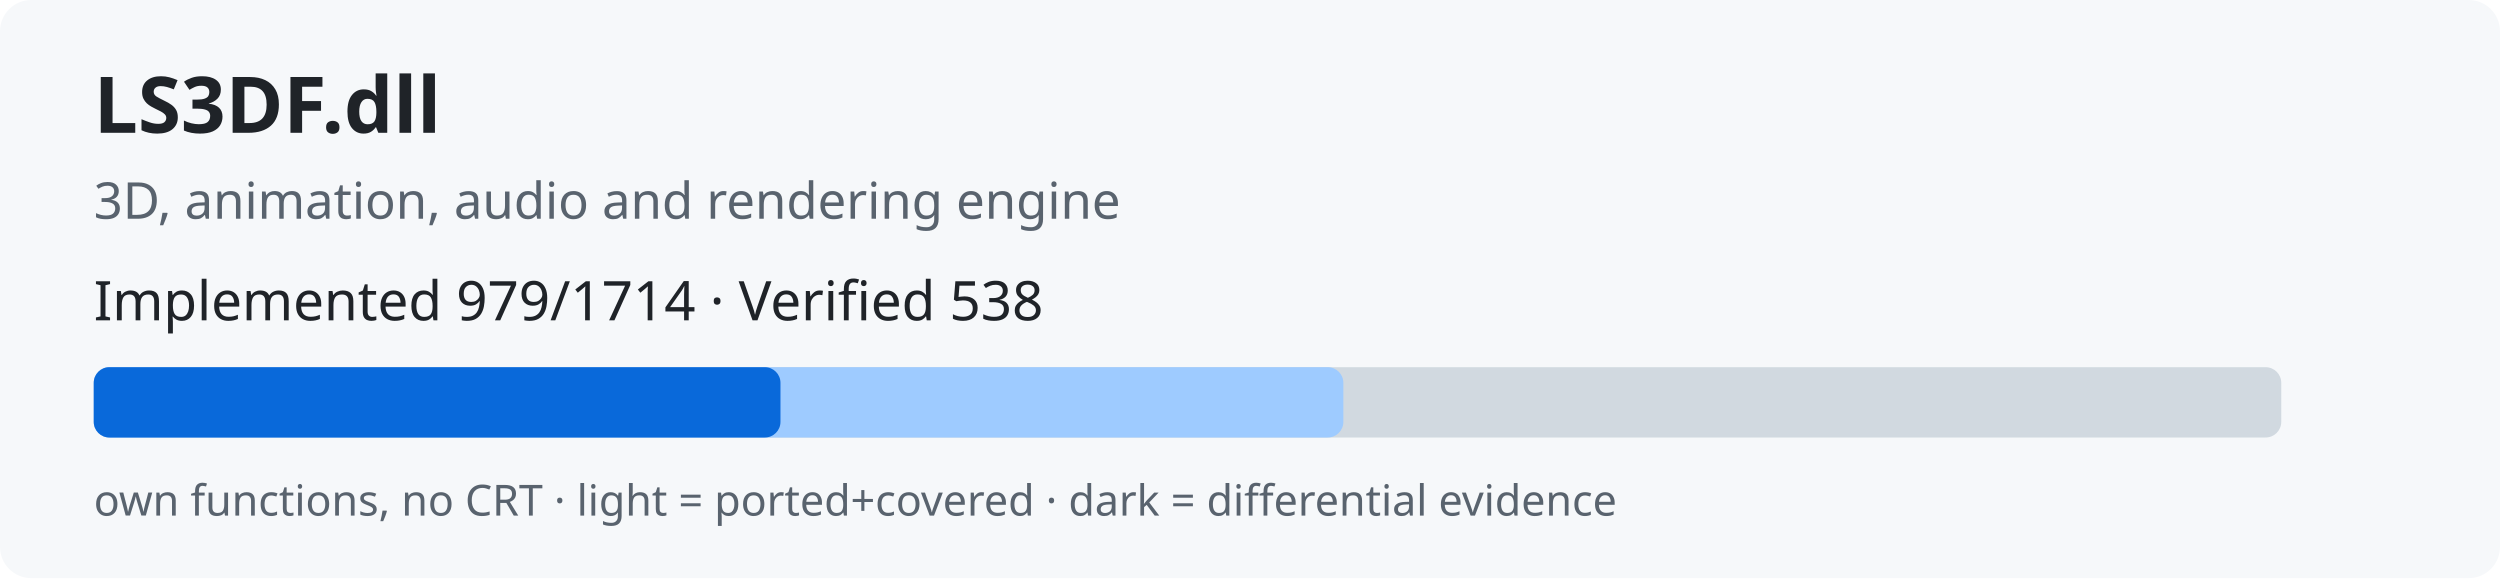
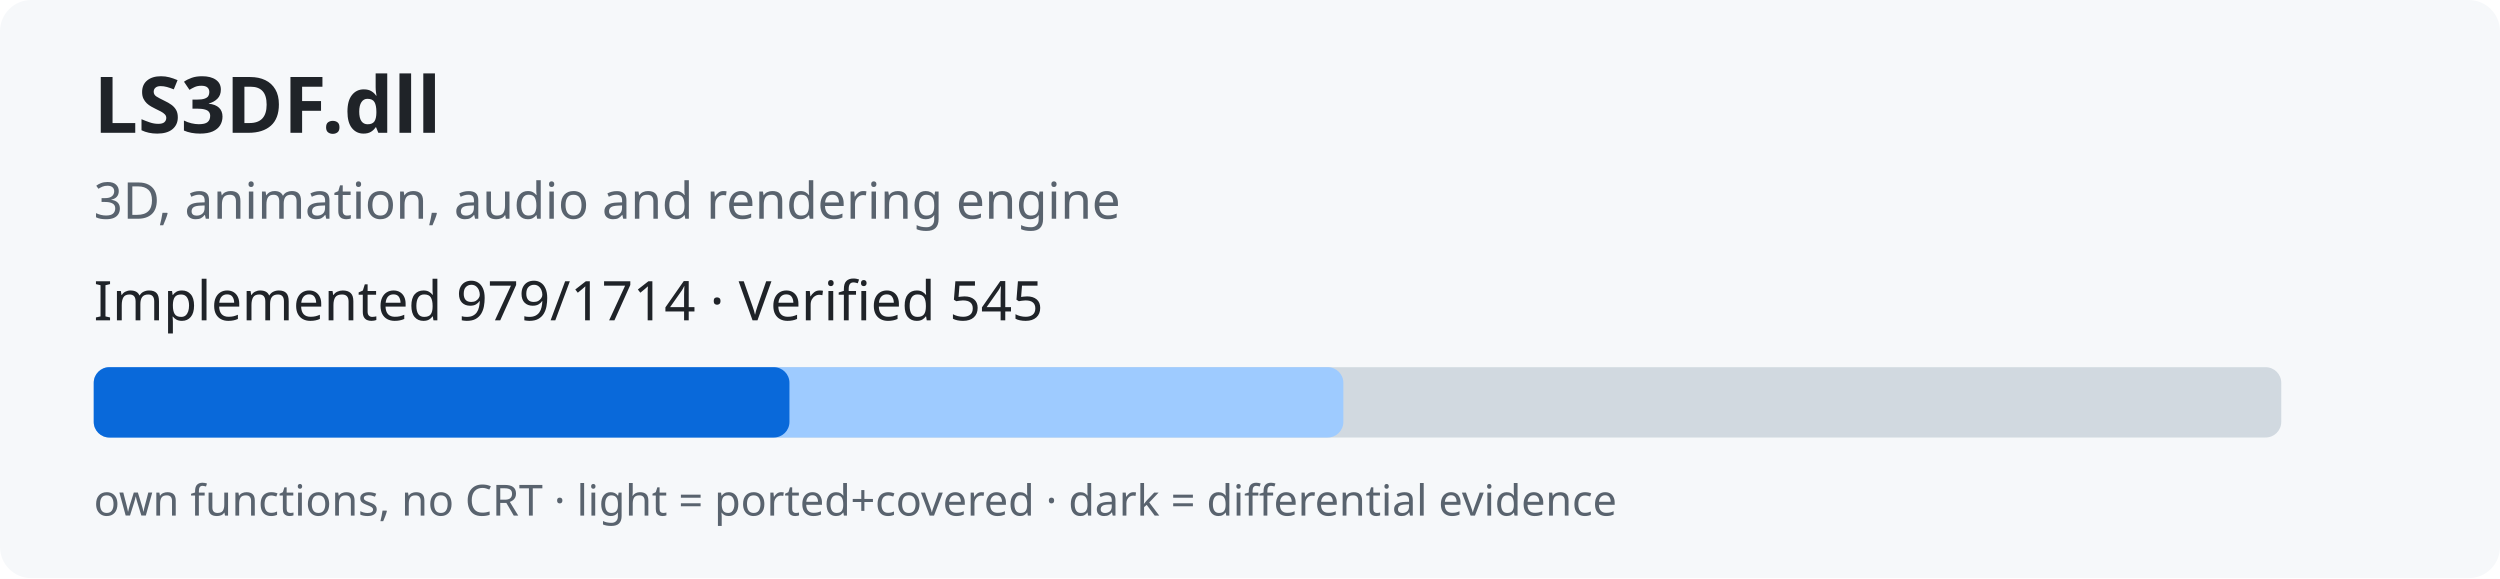
<svg xmlns="http://www.w3.org/2000/svg" width="640" height="148" role="img">
  <rect width="640" height="148" rx="8" fill="#f6f8fa" />
  <text x="24" y="34" font-family="sans-serif" font-size="20" font-weight="bold" fill="#1f2328">LS3DF.dll</text>
  <text x="24" y="56" font-family="sans-serif" font-size="13" fill="#59636e">3D, animation, audio and rendering engine</text>
-   <text x="24" y="82" font-family="sans-serif" font-size="14" fill="#1f2328">Implemented 979/1714 · Verified 538</text>
+   <text x="24" y="82" font-family="sans-serif" font-size="14" fill="#1f2328">Implemented 979/1714 · Verified 545</text>
  <rect x="24" y="94" width="560" height="18" rx="4" fill="#d1d9e0" />
  <rect x="24" y="94" width="319.9" height="18" rx="4" fill="#9ecbff" />
-   <rect x="24" y="94" width="175.8" height="18" rx="4" fill="#0969da" />
+   <rect x="24" y="94" width="178.1" height="18" rx="4" fill="#0969da" />
  <text x="24" y="132" font-family="sans-serif" font-size="11" fill="#59636e">own functions, no CRT · light = ported+covered · dark = differential evidence</text>
</svg>
